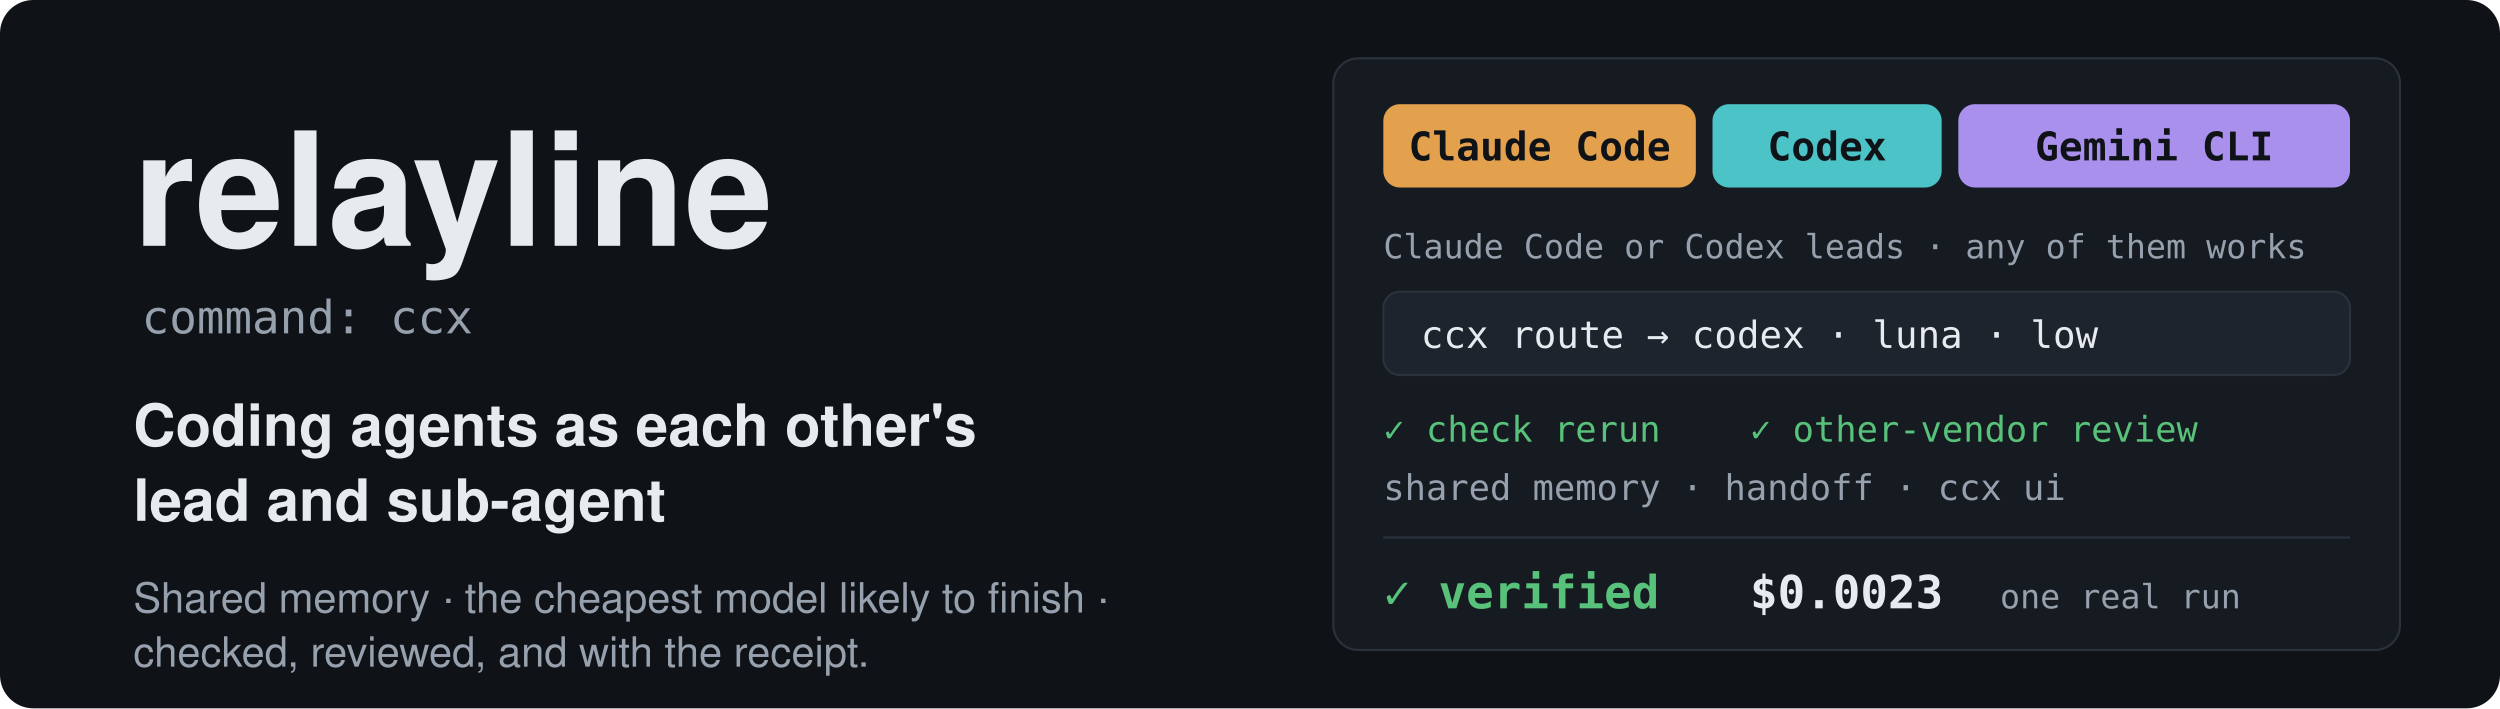
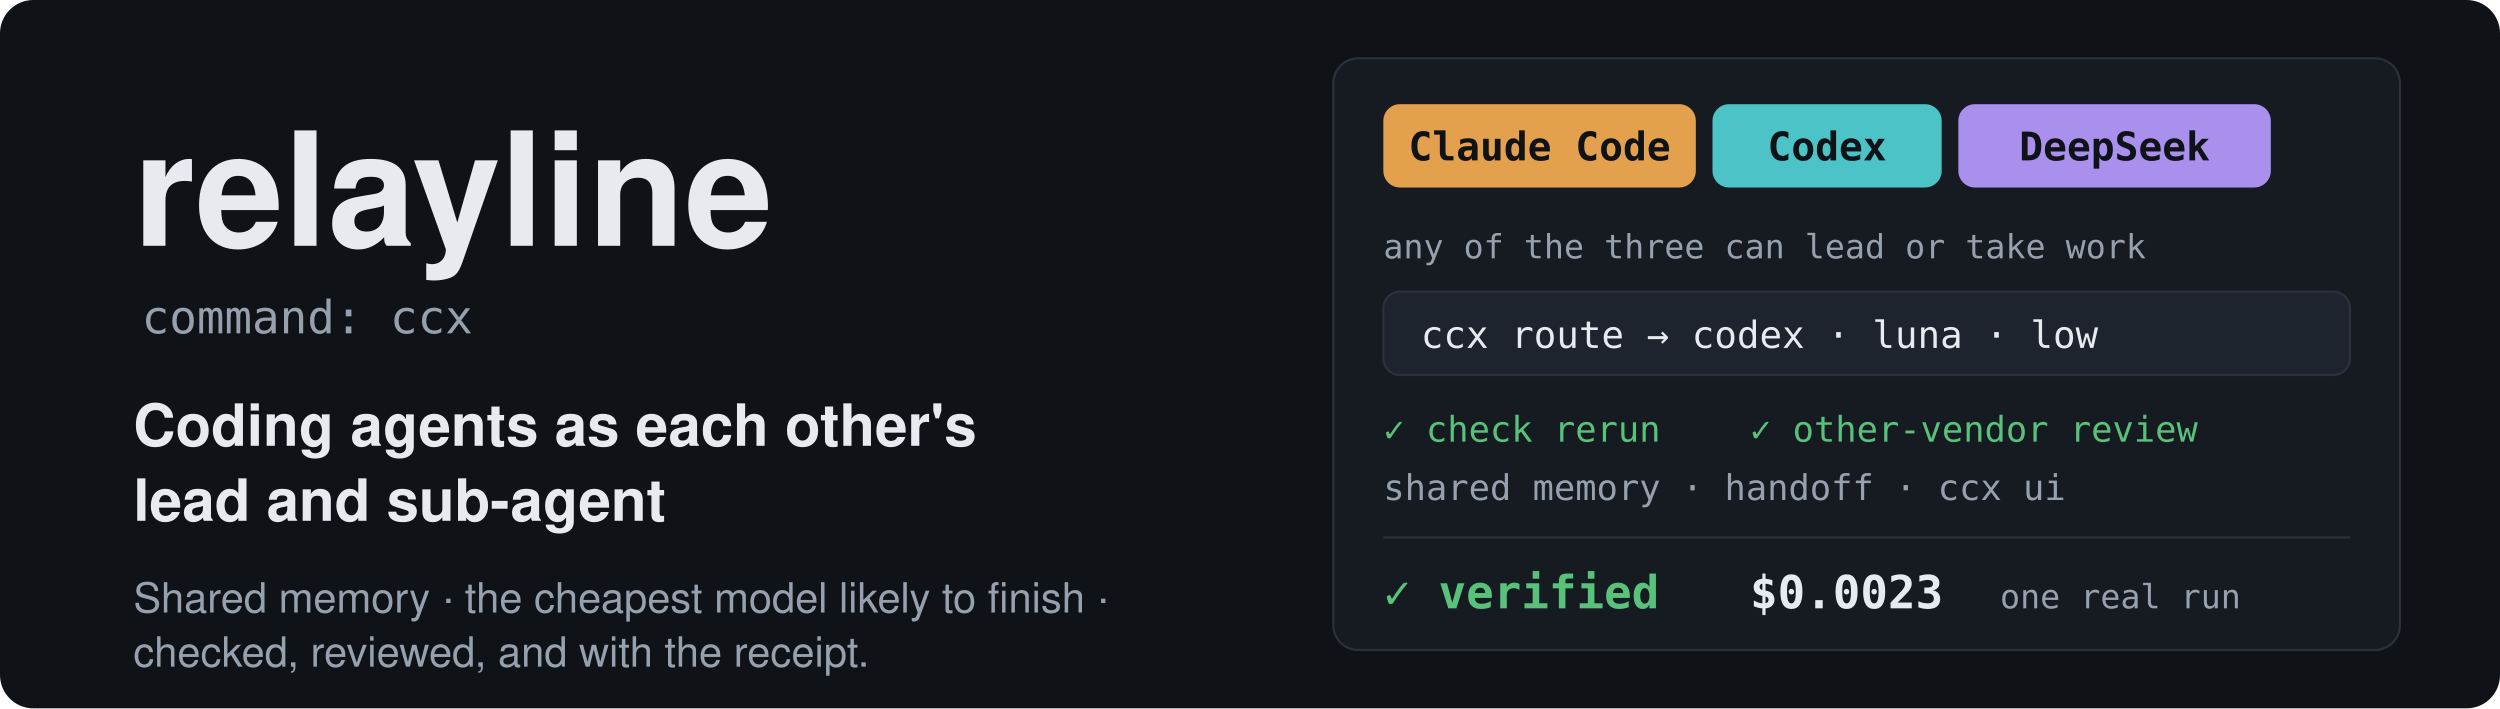
<svg xmlns="http://www.w3.org/2000/svg" viewBox="0 0 1200 340" width="1200" height="340" role="img" aria-labelledby="t d">
  <rect width="1200" height="340" rx="16" fill="#0f1318" />
  <g font-family="-apple-system,&quot;Segoe UI&quot;,Helvetica,Arial,sans-serif">
    <text x="64" y="118" font-size="76" font-weight="700" fill="#e7ebf0">relayline</text>
    <text x="68" y="160" font-size="22" fill="#97a1ae" font-family="ui-monospace,SFMono-Regular,&quot;Cascadia Mono&quot;,Menlo,Consolas,monospace">command: ccx</text>
    <text x="64" y="214" font-size="28" font-weight="600" fill="#e7ebf0">Coding agents as each other's</text>
    <text x="64" y="250" font-size="28" font-weight="600" fill="#e7ebf0">lead and sub-agent</text>
    <text x="64" y="294" font-size="20" fill="#97a1ae">Shared memory · the cheapest model likely to finish ·</text>
    <text x="64" y="320" font-size="20" fill="#97a1ae">checked, reviewed, and with the receipt.</text>
  </g>
  <g font-family="ui-monospace,SFMono-Regular,&quot;Cascadia Mono&quot;,Menlo,Consolas,monospace">
    <rect x="640" y="28" width="512" height="284" rx="12" fill="#161b22" stroke="#2b323c" />
    <rect x="664" y="50" width="150" height="40" rx="8" fill="#e3a14e" />
    <text x="739.0" y="77" font-size="19" font-weight="600" fill="#0f1318" text-anchor="middle">Claude Code</text>
    <rect x="822" y="50" width="110" height="40" rx="8" fill="#4cc3c6" />
    <text x="877.0" y="77" font-size="19" font-weight="600" fill="#0f1318" text-anchor="middle">Codex</text>
-     <rect x="940" y="50" width="188" height="40" rx="8" fill="#a990ec" />
-     <text x="1034.0" y="77" font-size="19" font-weight="600" fill="#0f1318" text-anchor="middle">Gemini CLI</text>
-     <text x="664" y="124" font-size="16" fill="#97a1ae">Claude Code or Codex leads · any of them works</text>
+     <rect x="940" y="50" width="150" height="40" rx="8" fill="#a990ec" />
+     <text x="1015.0" y="77" font-size="19" font-weight="600" fill="#0f1318" text-anchor="middle">DeepSeek</text>
+     <text x="664" y="124" font-size="16" fill="#97a1ae">any of the three can lead or take work</text>
    <rect x="664" y="140" width="464" height="40" rx="8" fill="#1d242d" stroke="#2b323c" />
    <text x="682" y="167" font-size="18" fill="#e7ebf0">ccx route → codex · luna · low</text>
    <text x="664" y="212" font-size="17" fill="#58c27a">✓ check rerun</text>
    <text x="840" y="212" font-size="17" fill="#58c27a">✓ other-vendor review</text>
    <text x="664" y="240" font-size="17" fill="#97a1ae">shared memory · handoff · ccx ui</text>
    <line x1="664" y1="258" x2="1128" y2="258" stroke="#2b323c" />
    <text x="664" y="292" font-size="22" font-weight="700" fill="#58c27a">✓ verified</text>
    <text x="840" y="292" font-size="22" font-weight="700" fill="#e7ebf0">$0.0023</text>
    <text x="960" y="292" font-size="16" fill="#97a1ae">one real run</text>
  </g>
</svg>
